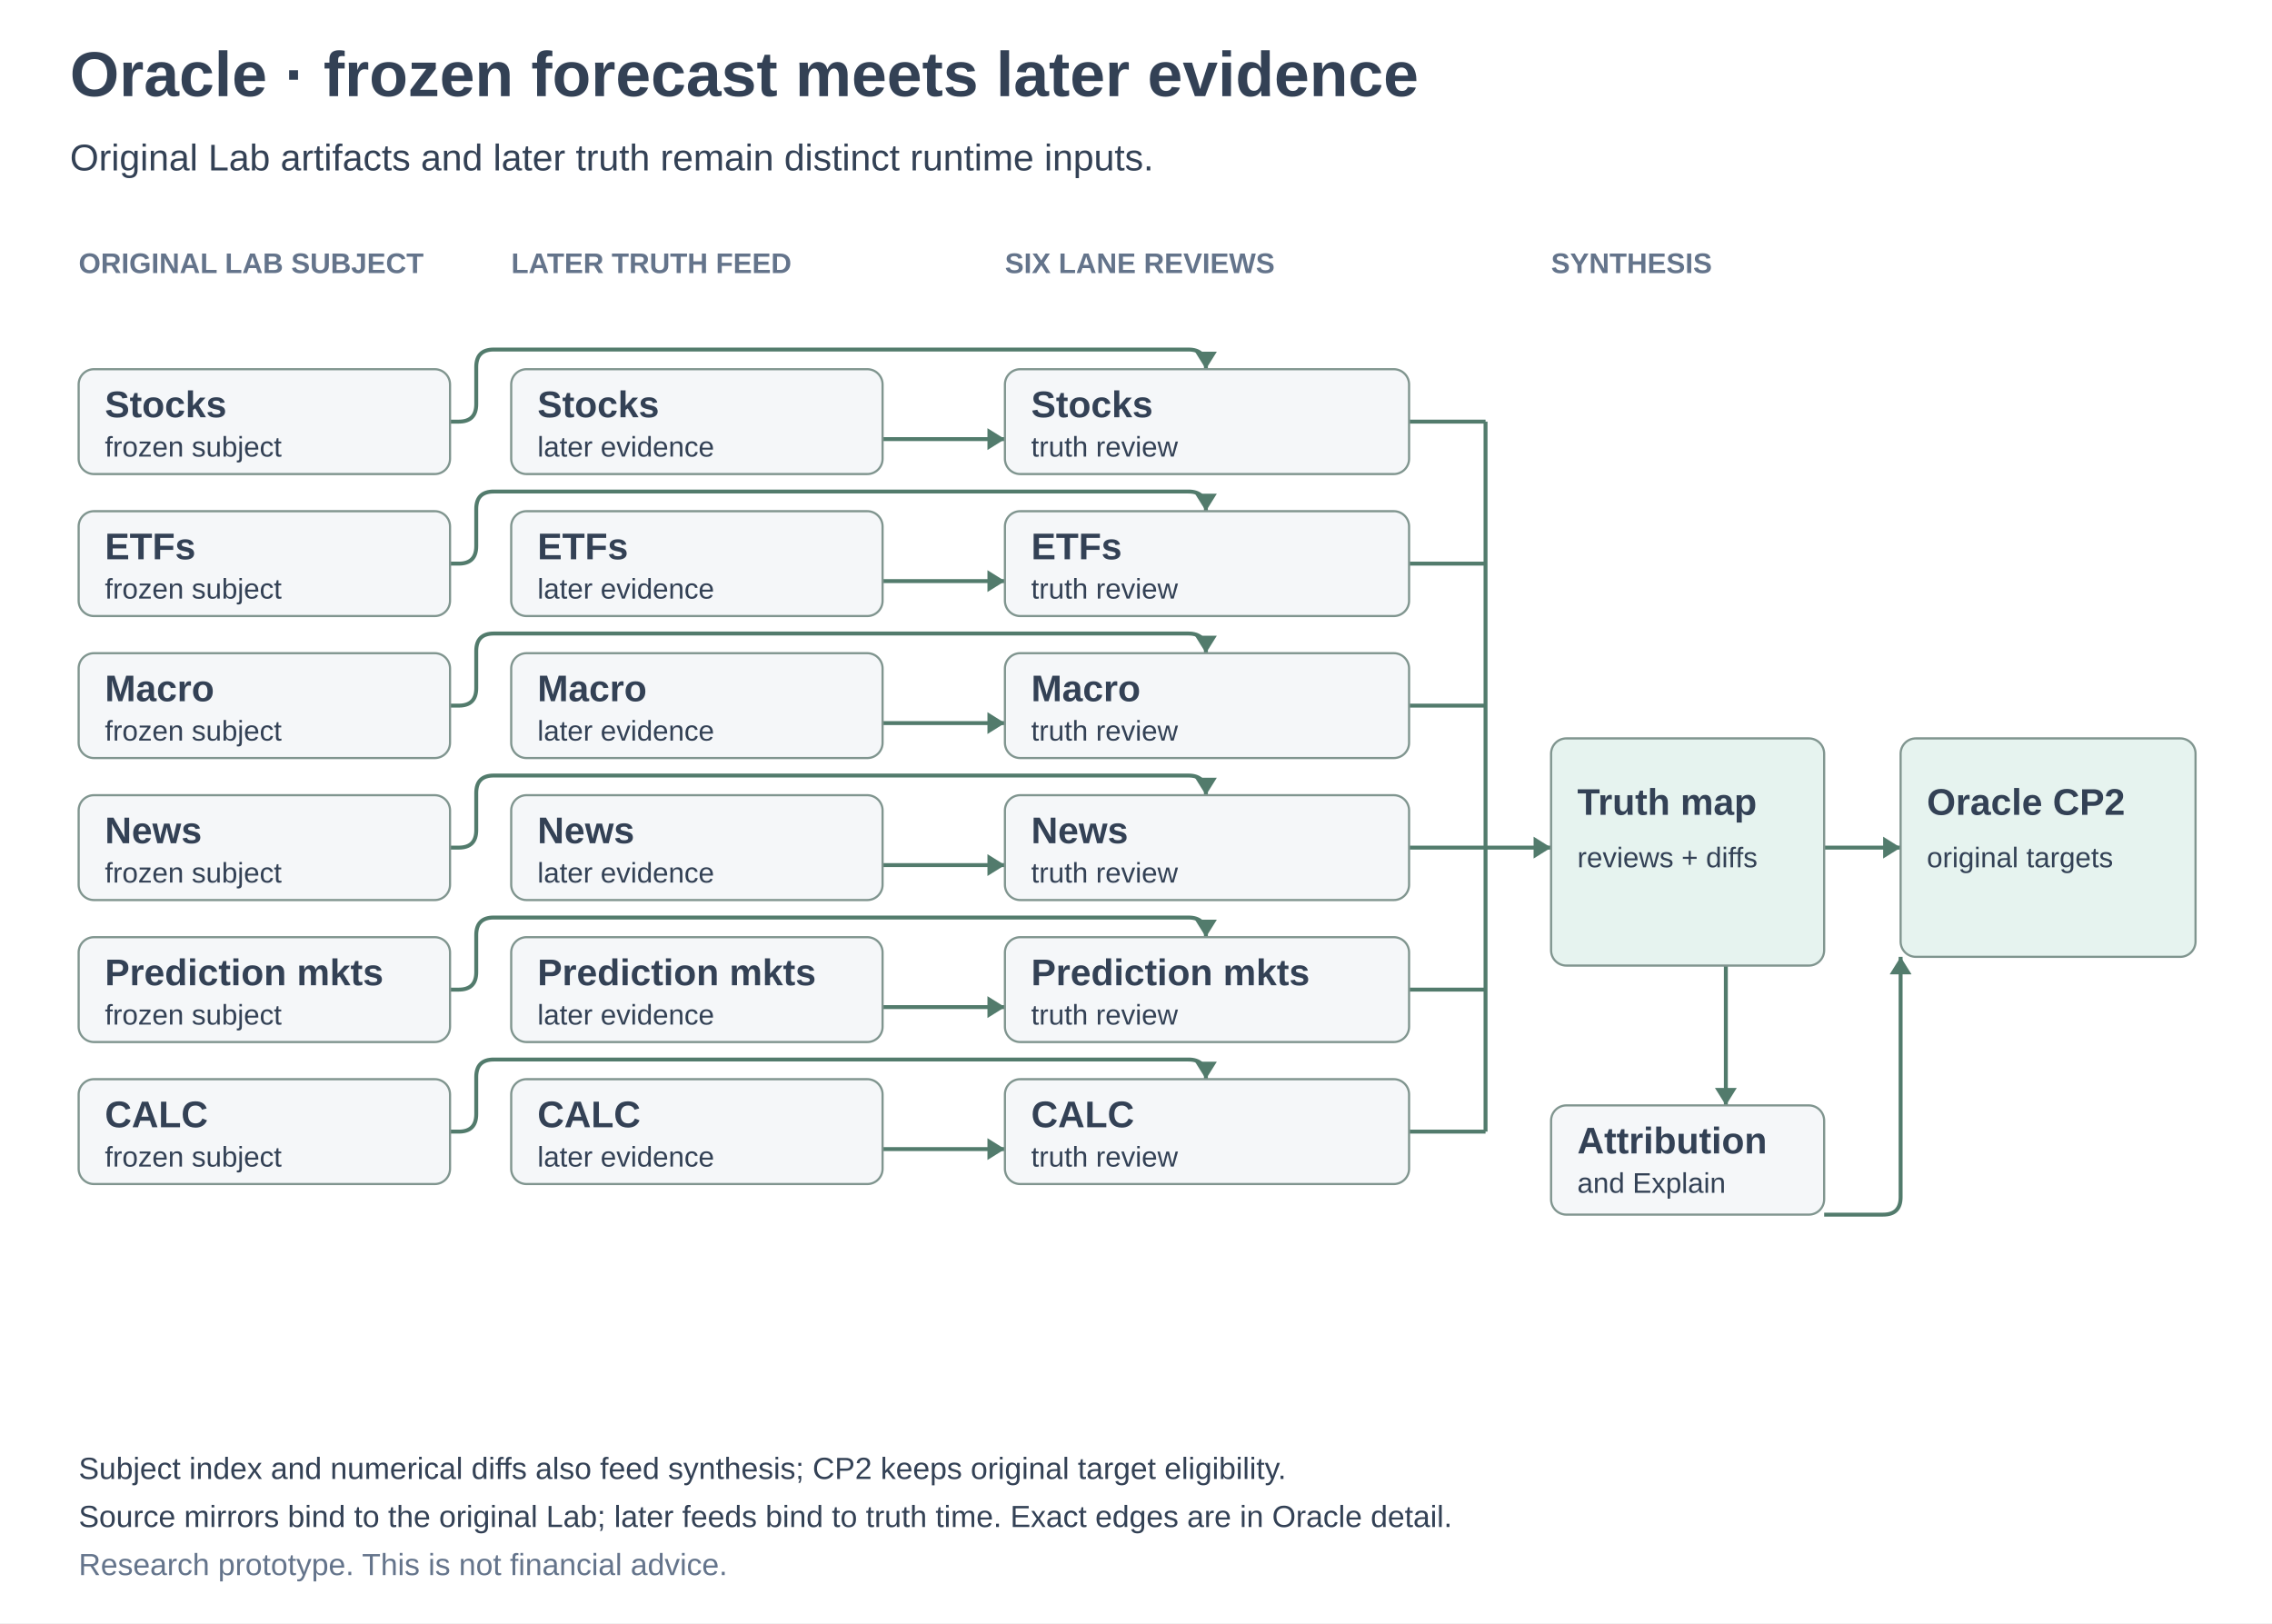
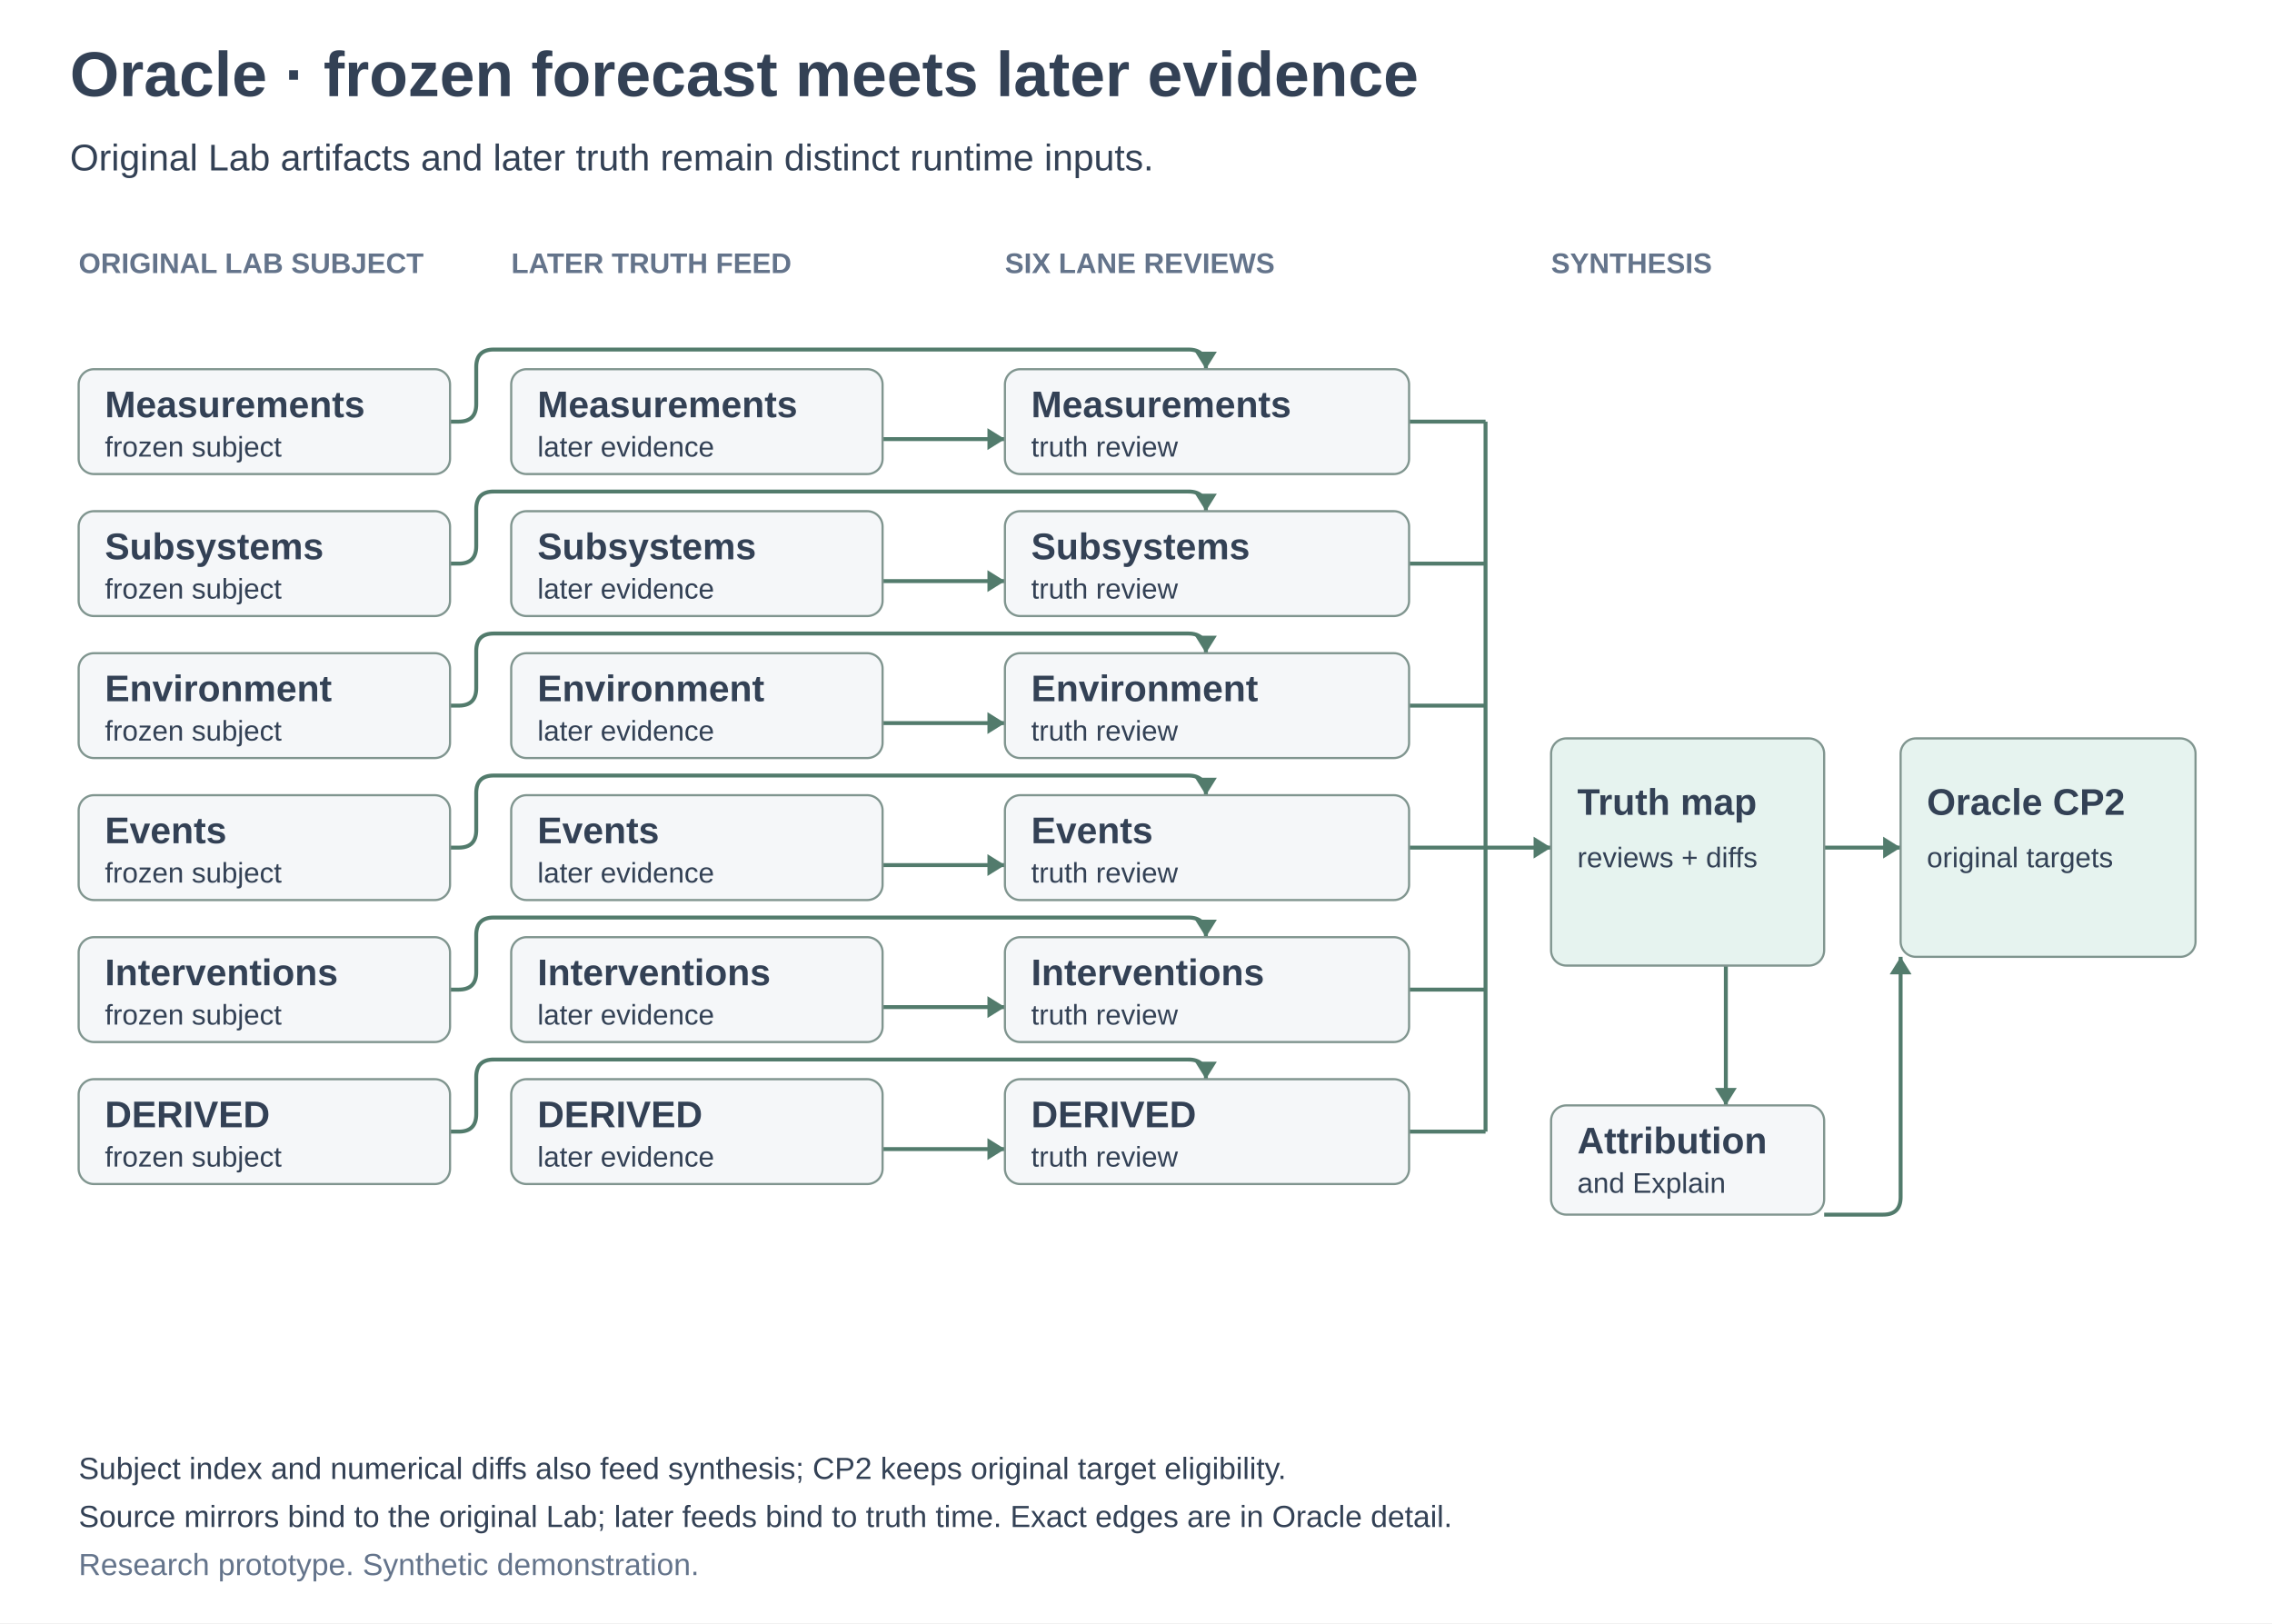
<svg xmlns="http://www.w3.org/2000/svg" width="1040" height="743" viewBox="0 0 1040 743" role="img" aria-labelledby="oracle-title oracle-desc">
  <defs>
    <marker id="arrow" markerWidth="8" markerHeight="6" refX="7" refY="3" orient="auto">
      <path d="M0 0 L8 3 L0 6 Z" fill="#527b6c" />
    </marker>
  </defs>
  <style>text{font-family:Arial,Helvetica,sans-serif}.flow{stroke:#527b6c;stroke-width:1.8;fill:none}.dashed{stroke:#64748b;stroke-width:1.7;stroke-dasharray:5 4;fill:none}</style>
  <rect width="1040" height="743" fill="white" />
  <text x="32" y="44" font-size="29" font-weight="600" fill="#334155">Oracle · frozen forecast meets later evidence</text>
  <text x="32" y="78" font-size="17" font-weight="normal" fill="#334155">Original Lab artifacts and later truth remain distinct runtime inputs.</text>
  <text x="36" y="125" font-size="13" font-weight="600" fill="#64748b">ORIGINAL LAB SUBJECT</text>
  <text x="234" y="125" font-size="13" font-weight="600" fill="#64748b">LATER TRUTH FEED</text>
  <text x="460" y="125" font-size="13" font-weight="600" fill="#64748b">SIX LANE REVIEWS</text>
  <text x="710" y="125" font-size="13" font-weight="600" fill="#64748b">SYNTHESIS</text>
  <path d="M 206 193 H 210 Q 218 193 218 185 V 168 Q 218 160 226 160 H 544 Q 552 160 552 168 V 169" class="flow" />
  <polygon points="547,161 552,169 557,161" fill="#527b6c" />
  <path d="M 404 201 H 460" class="flow" />
  <polygon points="452,196 460,201 452,206" fill="#527b6c" />
  <path d="M 645 193 H 680" class="flow" />
  <path d="M 206 258 H 210 Q 218 258 218 250 V 233 Q 218 225 226 225 H 544 Q 552 225 552 233 V 234" class="flow" />
  <polygon points="547,226 552,234 557,226" fill="#527b6c" />
  <path d="M 404 266 H 460" class="flow" />
  <polygon points="452,261 460,266 452,271" fill="#527b6c" />
  <path d="M 645 258 H 680" class="flow" />
  <path d="M 206 323 H 210 Q 218 323 218 315 V 298 Q 218 290 226 290 H 544 Q 552 290 552 298 V 299" class="flow" />
  <polygon points="547,291 552,299 557,291" fill="#527b6c" />
  <path d="M 404 331 H 460" class="flow" />
  <polygon points="452,326 460,331 452,336" fill="#527b6c" />
  <path d="M 645 323 H 680" class="flow" />
  <path d="M 206 388 H 210 Q 218 388 218 380 V 363 Q 218 355 226 355 H 544 Q 552 355 552 363 V 364" class="flow" />
  <polygon points="547,356 552,364 557,356" fill="#527b6c" />
  <path d="M 404 396 H 460" class="flow" />
  <polygon points="452,391 460,396 452,401" fill="#527b6c" />
  <path d="M 645 388 H 680" class="flow" />
  <path d="M 206 453 H 210 Q 218 453 218 445 V 428 Q 218 420 226 420 H 544 Q 552 420 552 428 V 429" class="flow" />
  <polygon points="547,421 552,429 557,421" fill="#527b6c" />
  <path d="M 404 461 H 460" class="flow" />
  <polygon points="452,456 460,461 452,466" fill="#527b6c" />
  <path d="M 645 453 H 680" class="flow" />
  <path d="M 206 518 H 210 Q 218 518 218 510 V 493 Q 218 485 226 485 H 544 Q 552 485 552 493 V 494" class="flow" />
  <polygon points="547,486 552,494 557,486" fill="#527b6c" />
  <path d="M 404 526 H 460" class="flow" />
  <polygon points="452,521 460,526 452,531" fill="#527b6c" />
  <path d="M 645 518 H 680" class="flow" />
  <path d="M 680 193 V 518" class="flow" />
  <path d="M 680 388 H 710" class="flow" />
  <polygon points="702,383 710,388 702,393" fill="#527b6c" />
  <path d="M 835 388 H 870" class="flow" />
  <polygon points="862,383 870,388 862,393" fill="#527b6c" />
  <path d="M 790 442 V 506" class="flow" />
  <polygon points="785,498 790,506 795,498" fill="#527b6c" />
  <path d="M 835 556 H 862 Q 870 556 870 548 V 438" class="flow" />
  <polygon points="865,446 870,438 875,446" fill="#527b6c" />
  <rect x="36" y="169" width="170" height="48" rx="7" fill="#f5f7f9" stroke="#80958f" />
-   <text x="48" y="191" font-size="17" font-weight="600" fill="#334155">Stocks</text>
+   <text x="48" y="191" font-size="17" font-weight="600" fill="#334155">Measurements</text>
  <text x="48" y="209" font-size="13" font-weight="normal" fill="#334155">frozen subject</text>
  <rect x="234" y="169" width="170" height="48" rx="7" fill="#f5f7f9" stroke="#80958f" />
-   <text x="246" y="191" font-size="17" font-weight="600" fill="#334155">Stocks</text>
+   <text x="246" y="191" font-size="17" font-weight="600" fill="#334155">Measurements</text>
  <text x="246" y="209" font-size="13" font-weight="normal" fill="#334155">later evidence</text>
  <rect x="460" y="169" width="185" height="48" rx="7" fill="#f5f7f9" stroke="#80958f" />
-   <text x="472" y="191" font-size="17" font-weight="600" fill="#334155">Stocks</text>
+   <text x="472" y="191" font-size="17" font-weight="600" fill="#334155">Measurements</text>
  <text x="472" y="209" font-size="13" font-weight="normal" fill="#334155">truth review</text>
  <rect x="36" y="234" width="170" height="48" rx="7" fill="#f5f7f9" stroke="#80958f" />
-   <text x="48" y="256" font-size="17" font-weight="600" fill="#334155">ETFs</text>
+   <text x="48" y="256" font-size="17" font-weight="600" fill="#334155">Subsystems</text>
  <text x="48" y="274" font-size="13" font-weight="normal" fill="#334155">frozen subject</text>
  <rect x="234" y="234" width="170" height="48" rx="7" fill="#f5f7f9" stroke="#80958f" />
-   <text x="246" y="256" font-size="17" font-weight="600" fill="#334155">ETFs</text>
+   <text x="246" y="256" font-size="17" font-weight="600" fill="#334155">Subsystems</text>
  <text x="246" y="274" font-size="13" font-weight="normal" fill="#334155">later evidence</text>
  <rect x="460" y="234" width="185" height="48" rx="7" fill="#f5f7f9" stroke="#80958f" />
-   <text x="472" y="256" font-size="17" font-weight="600" fill="#334155">ETFs</text>
+   <text x="472" y="256" font-size="17" font-weight="600" fill="#334155">Subsystems</text>
  <text x="472" y="274" font-size="13" font-weight="normal" fill="#334155">truth review</text>
  <rect x="36" y="299" width="170" height="48" rx="7" fill="#f5f7f9" stroke="#80958f" />
-   <text x="48" y="321" font-size="17" font-weight="600" fill="#334155">Macro</text>
+   <text x="48" y="321" font-size="17" font-weight="600" fill="#334155">Environment</text>
  <text x="48" y="339" font-size="13" font-weight="normal" fill="#334155">frozen subject</text>
  <rect x="234" y="299" width="170" height="48" rx="7" fill="#f5f7f9" stroke="#80958f" />
-   <text x="246" y="321" font-size="17" font-weight="600" fill="#334155">Macro</text>
+   <text x="246" y="321" font-size="17" font-weight="600" fill="#334155">Environment</text>
  <text x="246" y="339" font-size="13" font-weight="normal" fill="#334155">later evidence</text>
  <rect x="460" y="299" width="185" height="48" rx="7" fill="#f5f7f9" stroke="#80958f" />
-   <text x="472" y="321" font-size="17" font-weight="600" fill="#334155">Macro</text>
+   <text x="472" y="321" font-size="17" font-weight="600" fill="#334155">Environment</text>
  <text x="472" y="339" font-size="13" font-weight="normal" fill="#334155">truth review</text>
  <rect x="36" y="364" width="170" height="48" rx="7" fill="#f5f7f9" stroke="#80958f" />
-   <text x="48" y="386" font-size="17" font-weight="600" fill="#334155">News</text>
+   <text x="48" y="386" font-size="17" font-weight="600" fill="#334155">Events</text>
  <text x="48" y="404" font-size="13" font-weight="normal" fill="#334155">frozen subject</text>
  <rect x="234" y="364" width="170" height="48" rx="7" fill="#f5f7f9" stroke="#80958f" />
-   <text x="246" y="386" font-size="17" font-weight="600" fill="#334155">News</text>
+   <text x="246" y="386" font-size="17" font-weight="600" fill="#334155">Events</text>
  <text x="246" y="404" font-size="13" font-weight="normal" fill="#334155">later evidence</text>
  <rect x="460" y="364" width="185" height="48" rx="7" fill="#f5f7f9" stroke="#80958f" />
-   <text x="472" y="386" font-size="17" font-weight="600" fill="#334155">News</text>
+   <text x="472" y="386" font-size="17" font-weight="600" fill="#334155">Events</text>
  <text x="472" y="404" font-size="13" font-weight="normal" fill="#334155">truth review</text>
  <rect x="36" y="429" width="170" height="48" rx="7" fill="#f5f7f9" stroke="#80958f" />
-   <text x="48" y="451" font-size="17" font-weight="600" fill="#334155">Prediction mkts</text>
+   <text x="48" y="451" font-size="17" font-weight="600" fill="#334155">Interventions</text>
  <text x="48" y="469" font-size="13" font-weight="normal" fill="#334155">frozen subject</text>
  <rect x="234" y="429" width="170" height="48" rx="7" fill="#f5f7f9" stroke="#80958f" />
-   <text x="246" y="451" font-size="17" font-weight="600" fill="#334155">Prediction mkts</text>
+   <text x="246" y="451" font-size="17" font-weight="600" fill="#334155">Interventions</text>
  <text x="246" y="469" font-size="13" font-weight="normal" fill="#334155">later evidence</text>
  <rect x="460" y="429" width="185" height="48" rx="7" fill="#f5f7f9" stroke="#80958f" />
-   <text x="472" y="451" font-size="17" font-weight="600" fill="#334155">Prediction mkts</text>
+   <text x="472" y="451" font-size="17" font-weight="600" fill="#334155">Interventions</text>
  <text x="472" y="469" font-size="13" font-weight="normal" fill="#334155">truth review</text>
  <rect x="36" y="494" width="170" height="48" rx="7" fill="#f5f7f9" stroke="#80958f" />
-   <text x="48" y="516" font-size="17" font-weight="600" fill="#334155">CALC</text>
+   <text x="48" y="516" font-size="17" font-weight="600" fill="#334155">DERIVED</text>
  <text x="48" y="534" font-size="13" font-weight="normal" fill="#334155">frozen subject</text>
  <rect x="234" y="494" width="170" height="48" rx="7" fill="#f5f7f9" stroke="#80958f" />
-   <text x="246" y="516" font-size="17" font-weight="600" fill="#334155">CALC</text>
+   <text x="246" y="516" font-size="17" font-weight="600" fill="#334155">DERIVED</text>
  <text x="246" y="534" font-size="13" font-weight="normal" fill="#334155">later evidence</text>
  <rect x="460" y="494" width="185" height="48" rx="7" fill="#f5f7f9" stroke="#80958f" />
-   <text x="472" y="516" font-size="17" font-weight="600" fill="#334155">CALC</text>
+   <text x="472" y="516" font-size="17" font-weight="600" fill="#334155">DERIVED</text>
  <text x="472" y="534" font-size="13" font-weight="normal" fill="#334155">truth review</text>
  <rect x="710" y="338" width="125" height="104" rx="7" fill="#e6f3ef" stroke="#80958f" />
  <text x="722" y="373" font-size="17" font-weight="600" fill="#334155">Truth map</text>
  <text x="722" y="397" font-size="13" font-weight="normal" fill="#334155">reviews + diffs</text>
  <rect x="870" y="338" width="135" height="100" rx="7" fill="#e6f3ef" stroke="#80958f" />
  <text x="882" y="373" font-size="17" font-weight="600" fill="#334155">Oracle CP2</text>
  <text x="882" y="397" font-size="13" font-weight="normal" fill="#334155">original targets</text>
  <rect x="710" y="506" width="125" height="50" rx="7" fill="#f5f7f9" stroke="#80958f" />
  <text x="722" y="528" font-size="17" font-weight="600" fill="#334155">Attribution</text>
  <text x="722" y="546" font-size="13" font-weight="normal" fill="#334155">and Explain</text>
  <text x="36" y="677" font-size="14" font-weight="normal" fill="#334155">Subject index and numerical diffs also feed synthesis; CP2 keeps original target eligibility.</text>
  <text x="36" y="699" font-size="14" font-weight="normal" fill="#334155">Source mirrors bind to the original Lab; later feeds bind to truth time. Exact edges are in Oracle detail.</text>
-   <text x="36" y="721" font-size="14" font-weight="normal" fill="#64748b">Research prototype. This is not financial advice.</text>
+   <text x="36" y="721" font-size="14" font-weight="normal" fill="#64748b">Research prototype. Synthetic demonstration.</text>
</svg>
